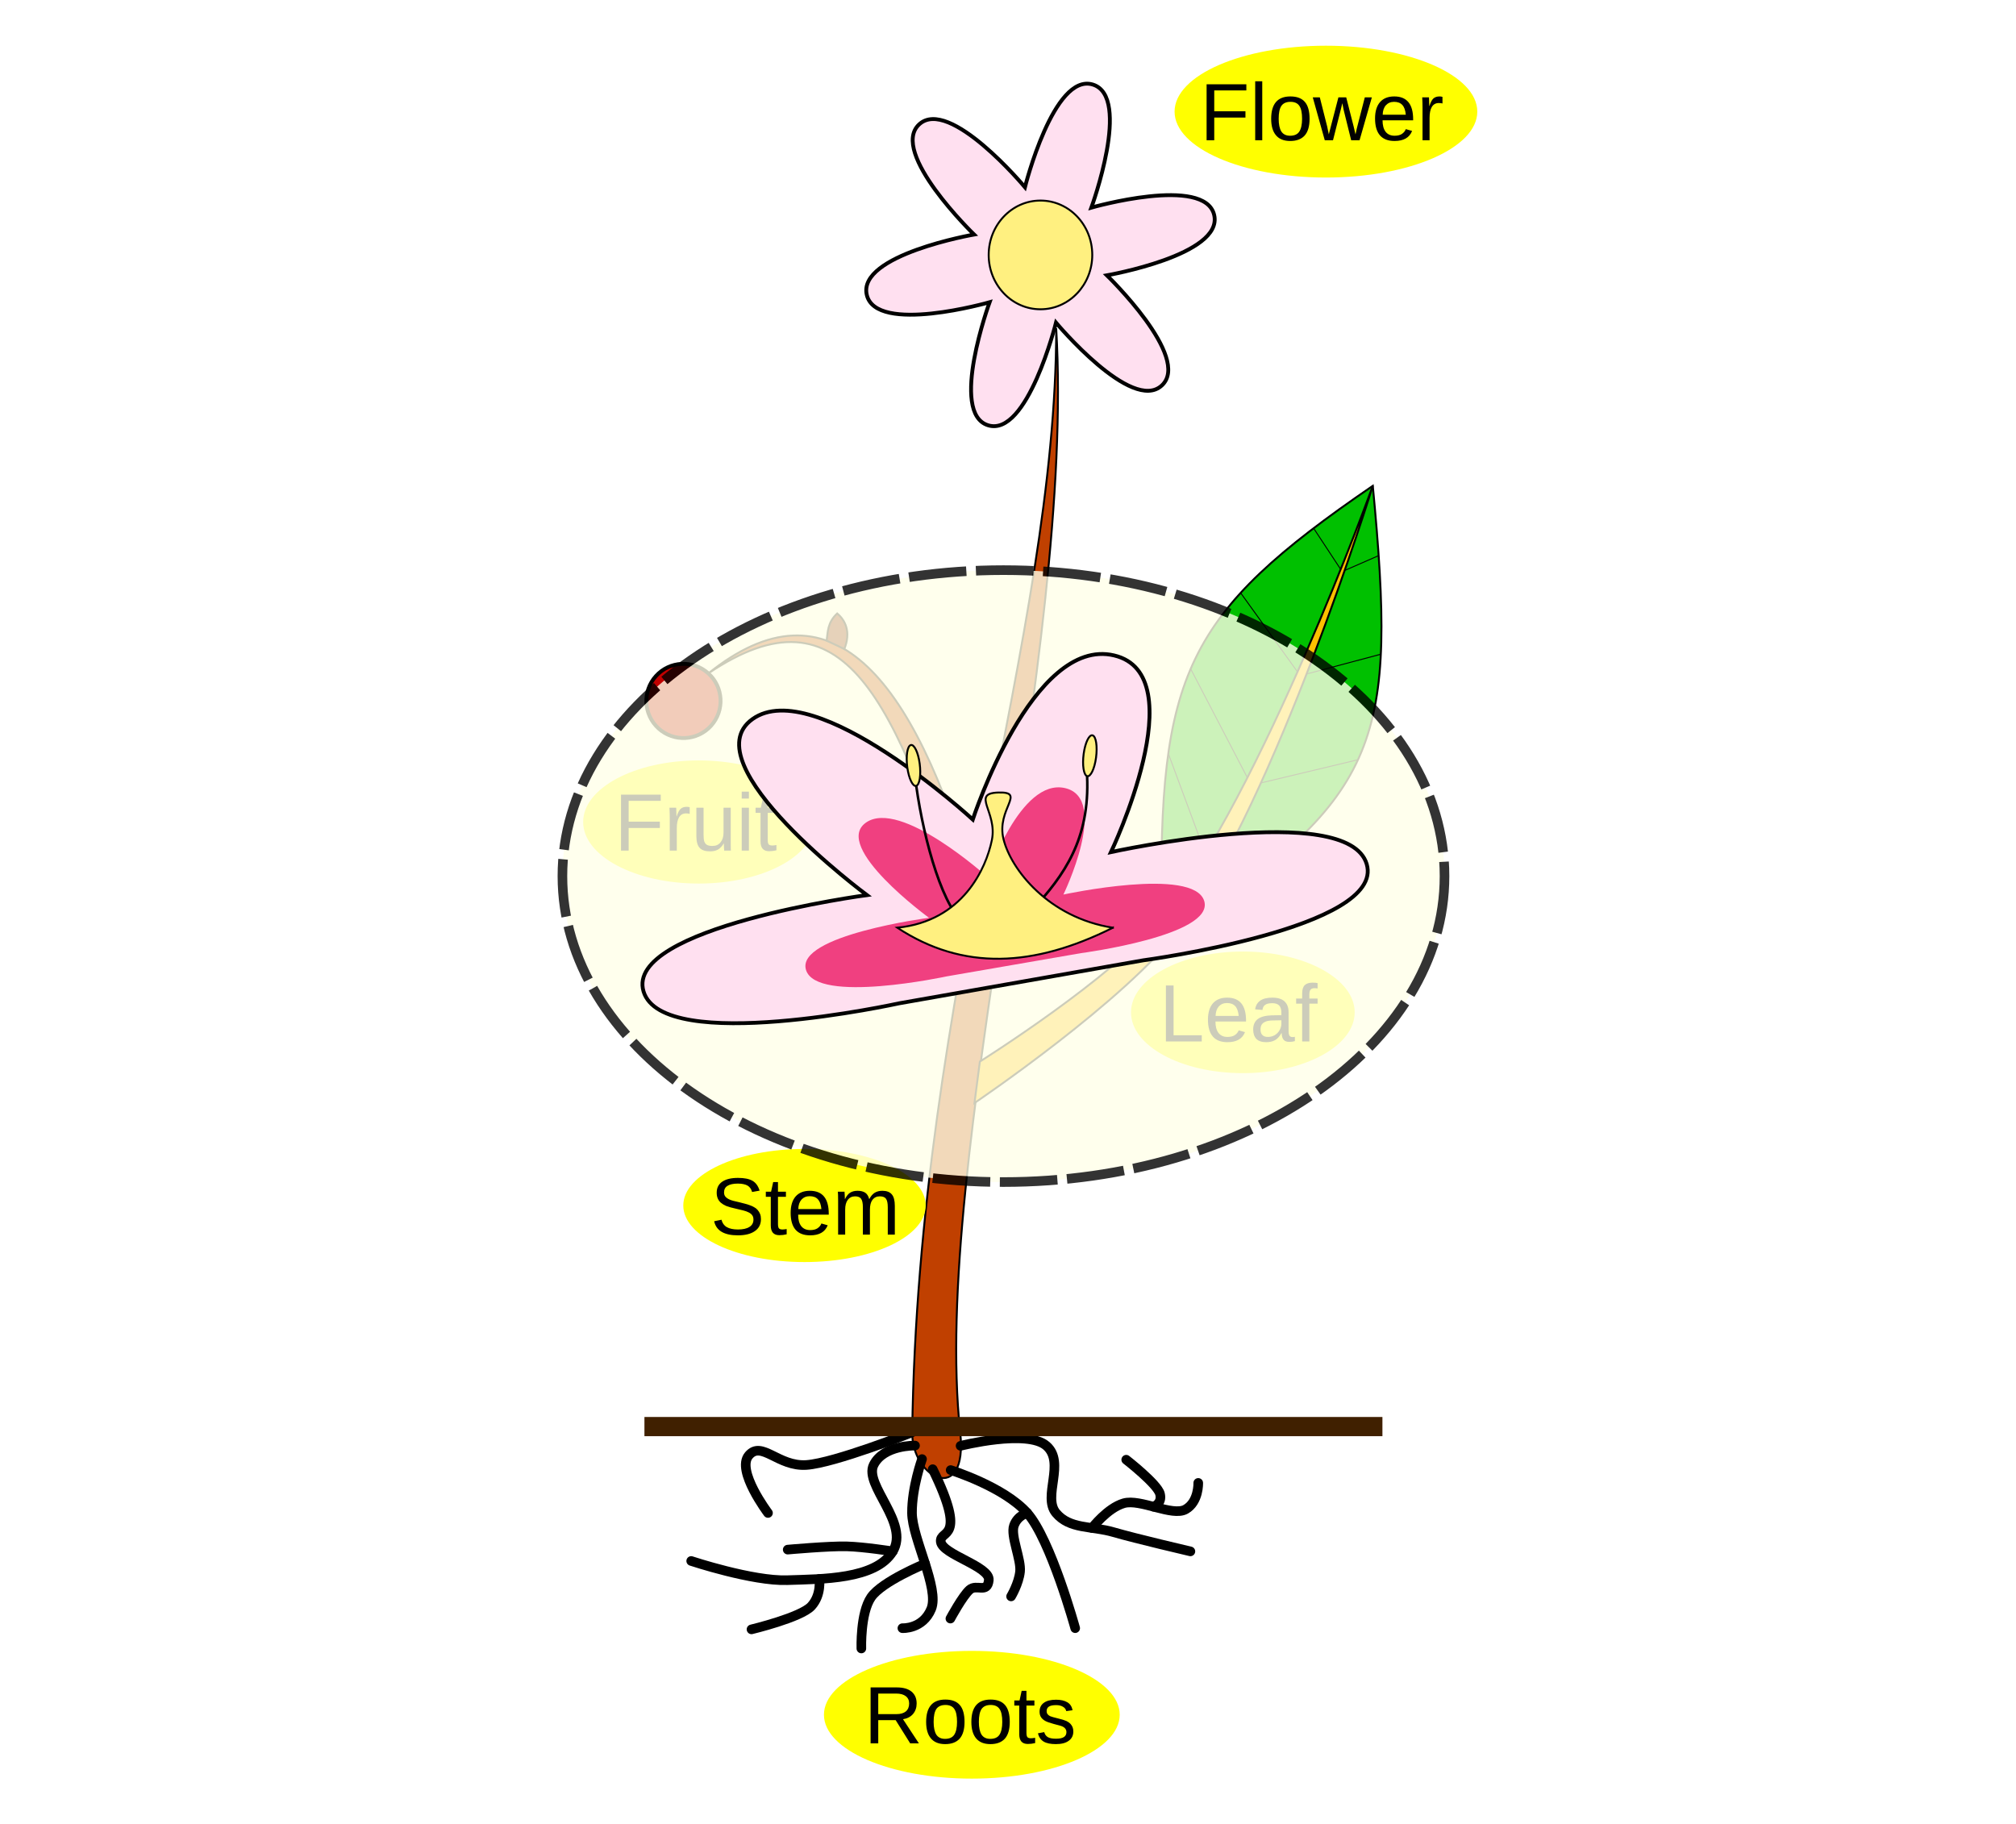
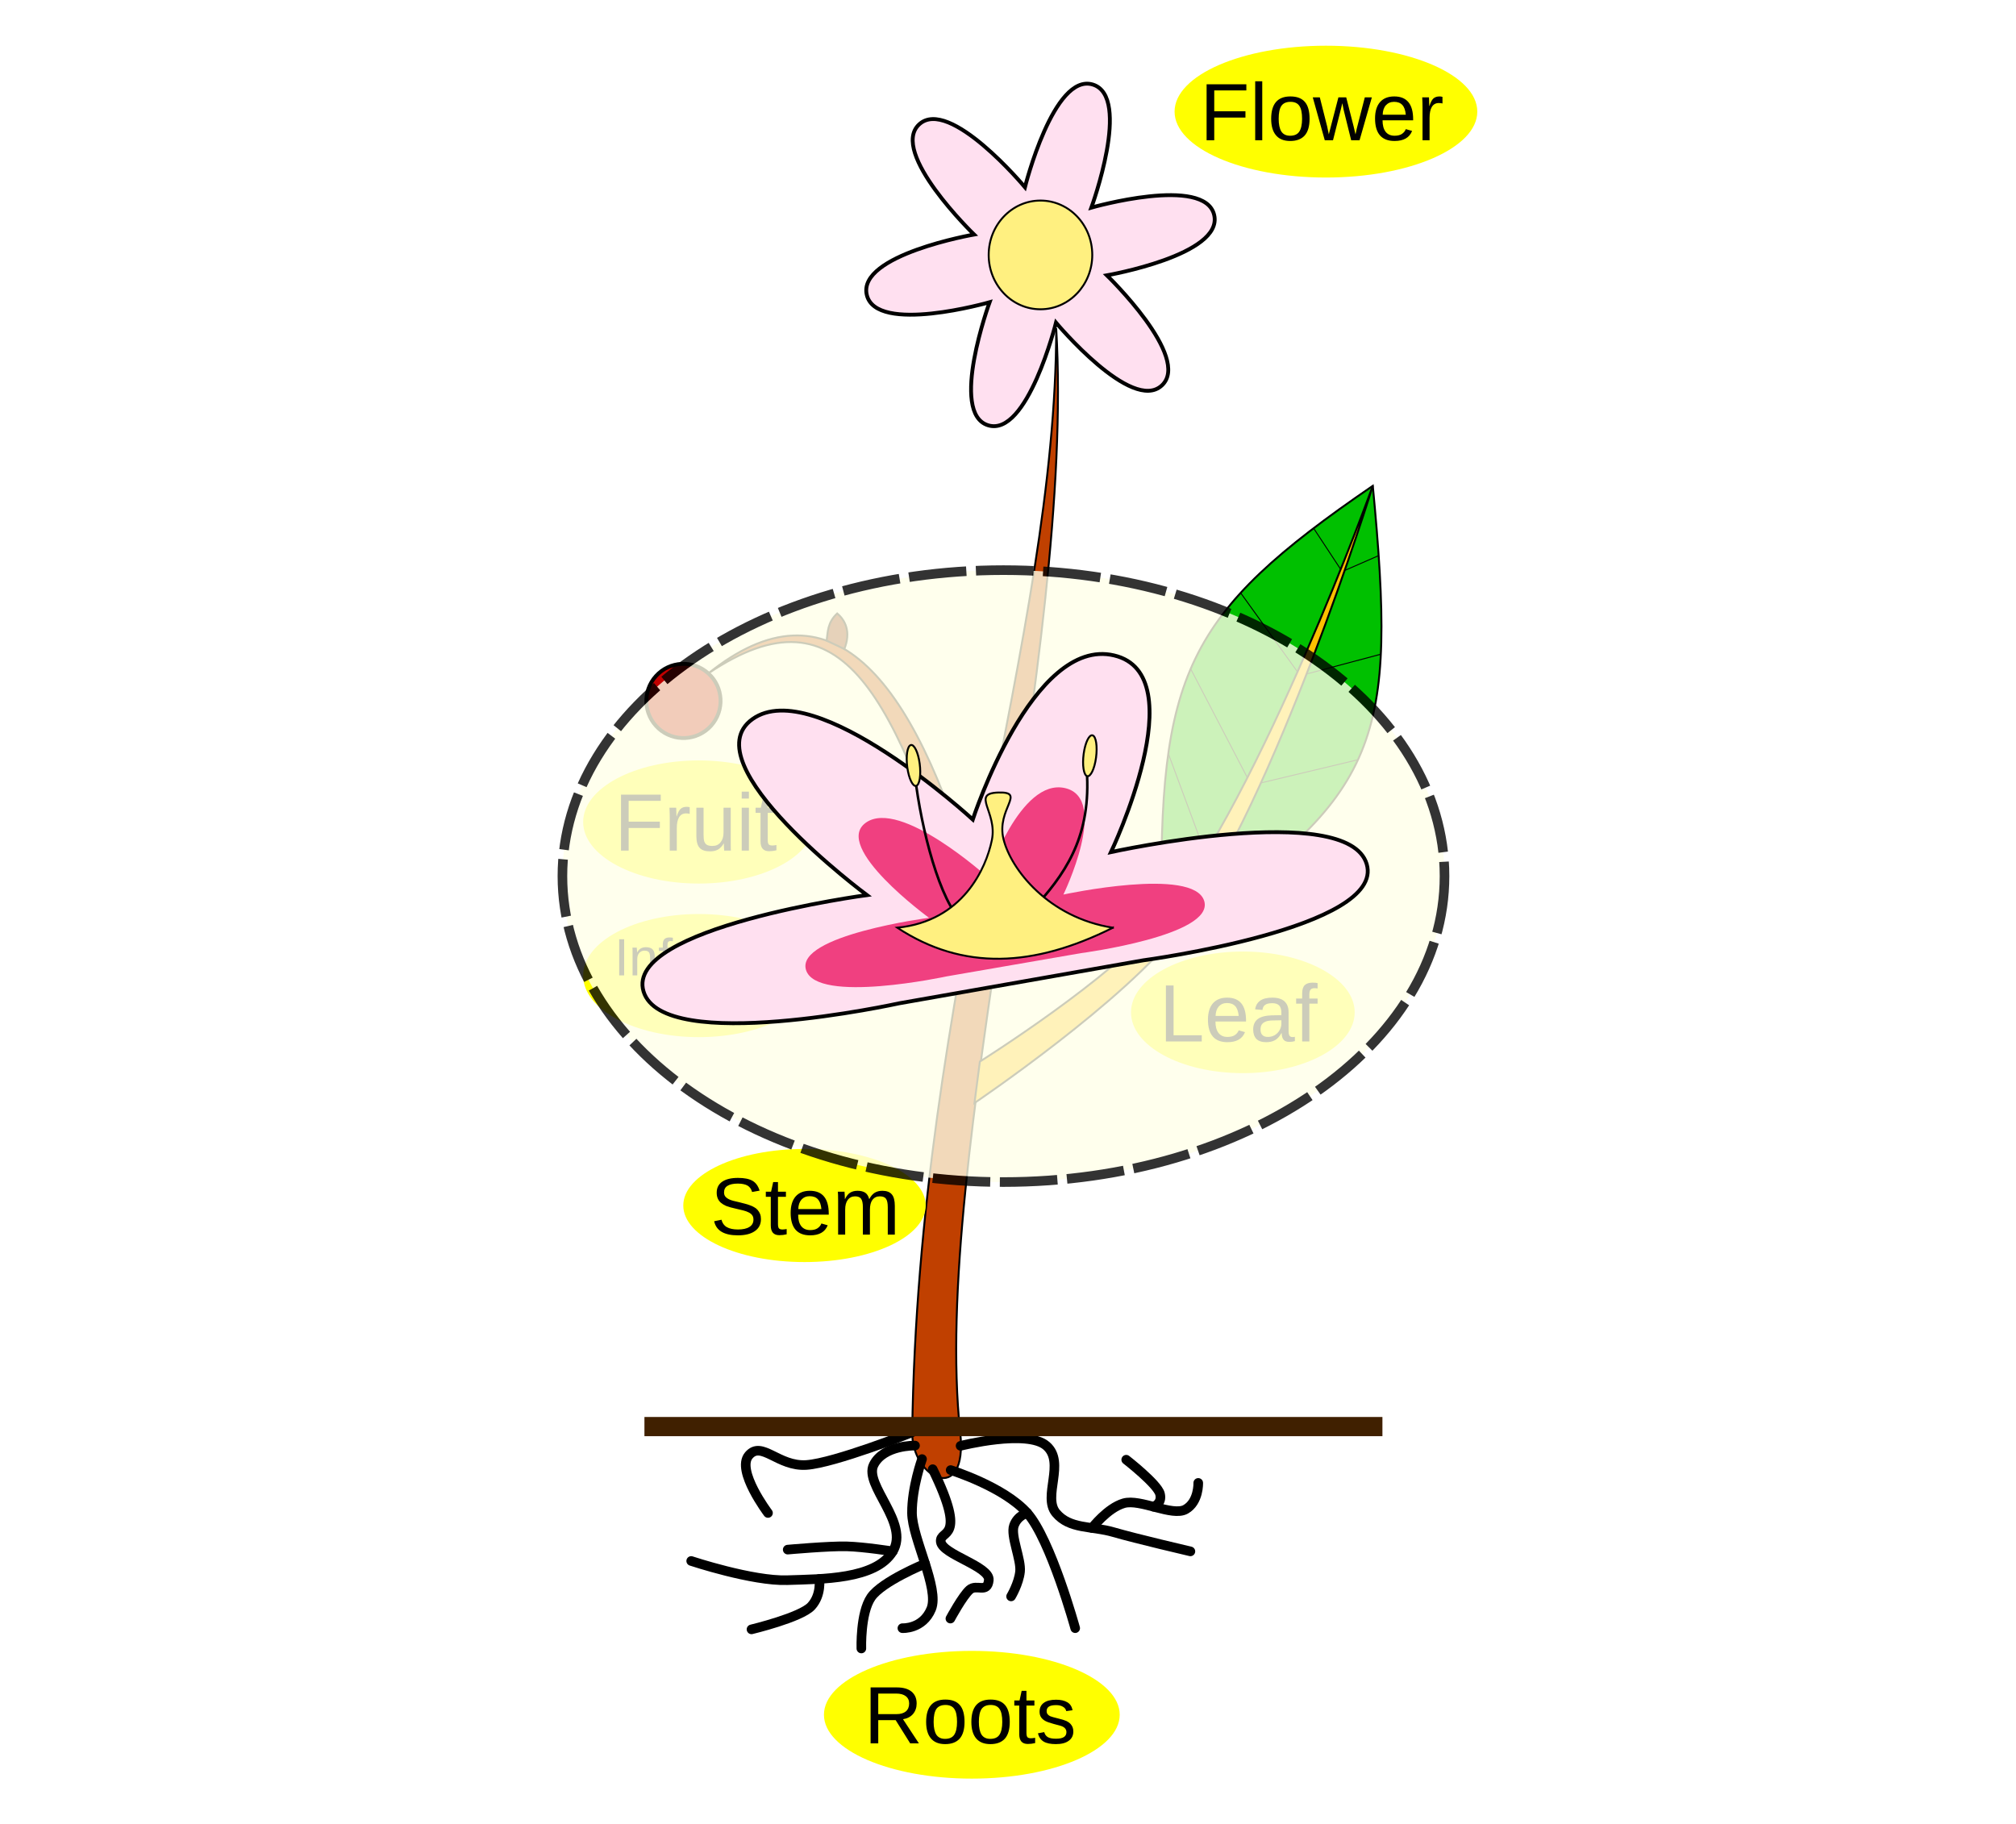
<svg xmlns="http://www.w3.org/2000/svg" id="svg11826" version="1.1" viewBox="0 0 210 190" height="190mm" width="210mm">
  <defs id="defs11820" />
  <g style="display:inline" id="layer1" transform="translate(0,-43.39169)">
    <path name="stem" id="path12375" class="brapi-entity" d="m 95.022,192.591 c 0.602,-45.987 15,-83 15,-115 2,34 -13.081,86.413 -10,115 0.832,7.723 -5.063,4.849 -5,5e-5 z" style="fill:#c04000;fill-opacity:1;fill-rule:evenodd;stroke:#000000;stroke-width:0.2;stroke-linecap:butt;stroke-linejoin:miter;stroke-miterlimit:4;stroke-dasharray:none;stroke-opacity:1" />
    <path name="branch" id="path820" class="brapi-entity" d="m 100.74,139.77 c -7.551,-23.585 -12.74,-35.783 -26.954,-26.23 12.604,-10.144 21.322,-0.055 27.701,22.201 z" style="opacity:1;vector-effect:none;fill:#c04000;fill-opacity:1;fill-rule:evenodd;stroke:#000000;stroke-width:0.2;stroke-linecap:butt;stroke-linejoin:miter;stroke-miterlimit:4;stroke-dasharray:none;stroke-dashoffset:0;stroke-opacity:1" />
    <path name="bud" id="path826" class="brapi-entity" d="m 86.111,110.127 c 0.121,-0.886 0.073,-1.884 1.096,-2.831 0.839,0.7 1.459,1.92 0.745,3.703 z" style="opacity:1;vector-effect:none;fill:#802000;fill-opacity:1;fill-rule:evenodd;stroke:#000000;stroke-width:0.2;stroke-linecap:butt;stroke-linejoin:miter;stroke-miterlimit:4;stroke-dasharray:none;stroke-dashoffset:0;stroke-opacity:1" />
    <path name="fruit" id="path842" class="brapi-entity" d="m 73.785,113.54 a 3.866,3.866 0 0 1 0.278,5.46 3.866,3.866 0 0 1 -5.46,0.278 3.866,3.866 0 0 1 -0.278,-5.46 3.866,3.866 0 0 1 5.46,-0.278 z" style="color:#000000;clip-rule:nonzero;display:inline;overflow:visible;visibility:visible;opacity:1;isolation:auto;mix-blend-mode:normal;color-interpolation:sRGB;color-interpolation-filters:linearRGB;solid-color:#000000;solid-opacity:1;vector-effect:none;fill:#c00000;fill-opacity:1;fill-rule:nonzero;stroke:#000000;stroke-width:0.4;stroke-linecap:butt;stroke-linejoin:miter;stroke-miterlimit:4;stroke-dasharray:none;stroke-dashoffset:0;stroke-opacity:1;marker:none;color-rendering:auto;image-rendering:auto;shape-rendering:auto;text-rendering:auto;enable-background:accumulate" />
    <g name="leaf" class="brapi-entity" id="g932">
      <path style="fill:#00c000;fill-opacity:1;fill-rule:evenodd;stroke:#000000;stroke-width:0.2;stroke-linecap:butt;stroke-linejoin:miter;stroke-miterlimit:4;stroke-dasharray:none;stroke-opacity:1" d="m 121,139 c -0.348,-25.492 2.437,-31.615 22,-45 2.501,26.309 0.984,32.323 -20,46" id="path824" />
      <path style="fill:none;fill-rule:evenodd;stroke:#000000;stroke-width:0.1;stroke-linecap:butt;stroke-linejoin:miter;stroke-miterlimit:4;stroke-dasharray:none;stroke-opacity:1" d="m 125.568,132.327 -3.871,-10.446" id="path845" />
      <path style="fill:none;fill-rule:evenodd;stroke:#000000;stroke-width:0.1;stroke-linecap:butt;stroke-linejoin:miter;stroke-miterlimit:4;stroke-dasharray:none;stroke-opacity:1" d="m 127.387,132.959 6.865,-1.227" id="path847" />
      <path style="fill:none;fill-rule:evenodd;stroke:#000000;stroke-width:0.1;stroke-linecap:butt;stroke-linejoin:miter;stroke-miterlimit:4;stroke-dasharray:none;stroke-opacity:1" d="m 129.935,124.406 -5.906,-11.341" id="path849" />
      <path style="fill:none;fill-rule:evenodd;stroke:#000000;stroke-width:0.1;stroke-linecap:butt;stroke-linejoin:miter;stroke-miterlimit:4;stroke-dasharray:none;stroke-opacity:1" d="m 131.345,124.949 10.115,-2.417" id="path851" />
      <path style="fill:none;fill-rule:evenodd;stroke:#000000;stroke-width:0.1;stroke-linecap:butt;stroke-linejoin:miter;stroke-miterlimit:4;stroke-dasharray:none;stroke-opacity:1" d="m 135.157,113.379 -5.924,-8.226" id="path853" />
      <path style="fill:none;fill-rule:evenodd;stroke:#000000;stroke-width:0.1;stroke-linecap:butt;stroke-linejoin:miter;stroke-miterlimit:4;stroke-dasharray:none;stroke-opacity:1" d="m 136.101,113.602 7.736,-2.061" id="path855" />
      <path style="fill:none;fill-rule:evenodd;stroke:#000000;stroke-width:0.1;stroke-linecap:butt;stroke-linejoin:miter;stroke-miterlimit:4;stroke-dasharray:none;stroke-opacity:1" d="m 139.655,102.7 -2.821,-4.283" id="path857" />
      <path style="fill:none;fill-rule:evenodd;stroke:#000000;stroke-width:0.1;stroke-linecap:butt;stroke-linejoin:miter;stroke-miterlimit:4;stroke-dasharray:none;stroke-opacity:1" d="m 140.07,102.818 3.541,-1.547" id="path859" />
    </g>
    <path name="petiole" id="path822" class="brapi-entity" d="m 102.07,153.977 c 0,0 13.883,-8.711 18.93,-14.977 10.474,-13.003 22,-45 22,-45 0,0 -10.044,32.568 -20,46 -5.602,7.558 -21.493,18.295 -21.493,18.295 z" style="fill:#ffc000;fill-opacity:1;fill-rule:evenodd;stroke:#000000;stroke-width:0.2;stroke-linecap:butt;stroke-linejoin:miter;stroke-miterlimit:4;stroke-dasharray:none;stroke-opacity:1" />
    <g name="roots" class="brapi-entity" id="g921">
      <path style="fill:none;fill-rule:evenodd;stroke:#000000;stroke-width:1;stroke-linecap:round;stroke-linejoin:round;stroke-miterlimit:4;stroke-dasharray:none;stroke-opacity:1" d="m 95.316,193.979 c 0,0 -3.288,-0.07 -4.316,2.021 -1.029,2.092 3.776,6.057 2,9 -1.776,2.943 -7.402,2.876 -11,3 -3.598,0.124 -10,-2 -10,-2" id="path828" />
      <path style="fill:none;fill-rule:evenodd;stroke:#000000;stroke-width:1;stroke-linecap:round;stroke-linejoin:round;stroke-miterlimit:4;stroke-dasharray:none;stroke-opacity:1" d="m 97.156,196.439 c 3.707,7.579 0.678,6.227 0.844,7.561 0.167,1.333 5.152,2.568 5,4 -0.152,1.432 -1.27,0.356 -2,1 -0.73,0.644 -2,3 -2,3" id="path830" />
      <path style="fill:none;fill-rule:evenodd;stroke:#000000;stroke-width:1;stroke-linecap:round;stroke-linejoin:round;stroke-miterlimit:4;stroke-dasharray:none;stroke-opacity:1" d="m 100.061,194.005 c 0,0 6.923,-1.753 8.939,-0.005 2.016,1.748 -0.431,5.286 1,7 1.431,1.714 3.668,1.321 6,2 2.332,0.679 8,2 8,2" id="path832" />
      <path style="fill:none;fill-rule:evenodd;stroke:#000000;stroke-width:1;stroke-linecap:round;stroke-linejoin:round;stroke-miterlimit:4;stroke-dasharray:none;stroke-opacity:1" d="m 99.028,196.532 c 0,0 5.519,1.712 7.972,4.468 2.453,2.756 5,12 5,12" id="path834" />
      <path style="fill:none;fill-rule:evenodd;stroke:#000000;stroke-width:1;stroke-linecap:round;stroke-linejoin:round;stroke-miterlimit:4;stroke-dasharray:none;stroke-opacity:1" d="m 96.045,195.385 c 0,0 -1.063,2.963 -1.045,5.615 0.018,2.651 2.88,7.875 2,10 -0.88,2.125 -3,2 -3,2" id="path836" />
      <path style="fill:none;fill-rule:evenodd;stroke:#000000;stroke-width:1;stroke-linecap:round;stroke-linejoin:round;stroke-miterlimit:4;stroke-dasharray:none;stroke-opacity:1" d="m 95.022,192.591 c 0,0 -8.092,3.211 -11.022,3.409 -2.93,0.198 -4.657,-2.572 -6,-1 -1.343,1.572 2,6 2,6" id="path838" />
      <path style="fill:none;fill-rule:evenodd;stroke:#000000;stroke-width:1;stroke-linecap:round;stroke-linejoin:round;stroke-miterlimit:4;stroke-dasharray:none;stroke-opacity:1" d="m 78.281,213.124 c 0,0 5.143,-1.233 6.23,-2.416 1.087,-1.183 0.832,-2.837 0.832,-2.837" id="path861" />
      <path style="fill:none;fill-rule:evenodd;stroke:#000000;stroke-width:1;stroke-linecap:round;stroke-linejoin:round;stroke-miterlimit:4;stroke-dasharray:none;stroke-opacity:1" d="m 93,205 c 0,0 -2.971,-0.473 -4.801,-0.522 -1.83,-0.049 -6.146,0.339 -6.146,0.339" id="path863" />
      <path style="fill:none;fill-rule:evenodd;stroke:#000000;stroke-width:1;stroke-linecap:round;stroke-linejoin:round;stroke-miterlimit:4;stroke-dasharray:none;stroke-opacity:1" d="m 96.366,206.289 c 0,0 -4.487,1.831 -5.625,3.487 -1.138,1.656 -1.017,5.34 -1.017,5.34" id="path865" />
      <path style="fill:none;fill-rule:evenodd;stroke:#000000;stroke-width:1;stroke-linecap:round;stroke-linejoin:round;stroke-miterlimit:4;stroke-dasharray:none;stroke-opacity:1" d="m 107,201 c 0,0 -1.009,0.257 -1.382,1.317 -0.373,1.06 0.771,3.533 0.636,4.789 -0.135,1.256 -0.932,2.585 -0.932,2.585" id="path867" />
      <path style="fill:none;fill-rule:evenodd;stroke:#000000;stroke-width:1;stroke-linecap:round;stroke-linejoin:round;stroke-miterlimit:4;stroke-dasharray:none;stroke-opacity:1" d="m 113.756,202.565 c 0,0 1.598,-2.084 3.305,-2.579 1.707,-0.495 5.059,1.416 6.442,0.636 1.383,-0.78 1.314,-2.755 1.314,-2.755" id="path869" />
      <path style="fill:none;fill-rule:evenodd;stroke:#000000;stroke-width:1;stroke-linecap:round;stroke-linejoin:round;stroke-miterlimit:4;stroke-dasharray:none;stroke-opacity:1" d="m 120.155,200.346 c 0,0 0.94,-0.306 0.678,-1.335 -0.262,-1.028 -3.518,-3.56 -3.518,-3.56" id="path871" />
    </g>
    <g class="brapi-entity" name="flower" id="g949">
      <path style="color:#000000;clip-rule:nonzero;display:inline;overflow:visible;visibility:visible;opacity:1;isolation:auto;mix-blend-mode:normal;color-interpolation:sRGB;color-interpolation-filters:linearRGB;solid-color:#000000;solid-opacity:1;vector-effect:none;fill:#ffe0f0;fill-opacity:1;fill-rule:nonzero;stroke:#000000;stroke-width:0.4;stroke-linecap:butt;stroke-linejoin:miter;stroke-miterlimit:4;stroke-dasharray:none;stroke-dashoffset:0;stroke-opacity:1;marker:none;color-rendering:auto;image-rendering:auto;shape-rendering:auto;text-rendering:auto;enable-background:accumulate" d="M 121.025,83.544 C 117.895,86.454 110,77 110,77 c 0,0 -2.986,11.95 -7.071,10.695 -4.085,-1.255 0.155,-12.82 0.155,-12.82 0,0 -11.842,3.389 -12.797,-0.777 -0.955,-4.165 11.18,-6.276 11.18,-6.276 0,0 -8.856,-8.561 -5.726,-11.471 3.13,-2.91 11.025,6.544 11.025,6.544 0,0 2.986,-11.95 7.071,-10.695 4.085,1.255 -0.155,12.82 -0.155,12.82 0,0 11.842,-3.389 12.797,0.777 0.955,4.165 -11.18,6.276 -11.18,6.276 0,0 8.856,8.561 5.726,11.471 z" id="path815" />
      <path id="path892" d="m 113.778,69.947 a 5.395,5.663 0 0 1 -5.395,5.663 5.395,5.663 0 0 1 -5.395,-5.663 5.395,5.663 0 0 1 5.395,-5.663 5.395,5.663 0 0 1 5.395,5.663 z" style="color:#000000;clip-rule:nonzero;display:inline;overflow:visible;visibility:visible;opacity:1;isolation:auto;mix-blend-mode:normal;color-interpolation:sRGB;color-interpolation-filters:linearRGB;solid-color:#000000;solid-opacity:1;vector-effect:none;fill:#fff080;fill-opacity:1;fill-rule:nonzero;stroke:#000000;stroke-width:0.2;stroke-linecap:butt;stroke-linejoin:miter;stroke-miterlimit:4;stroke-dasharray:none;stroke-dashoffset:0;stroke-opacity:1;marker:none;color-rendering:auto;image-rendering:auto;shape-rendering:auto;text-rendering:auto;enable-background:accumulate" />
    </g>
    <path id="path12373" d="M 67.129,192 H 144.003" style="fill:none;fill-rule:evenodd;stroke:#402000;stroke-width:2;stroke-linecap:butt;stroke-linejoin:miter;stroke-miterlimit:4;stroke-dasharray:none;stroke-opacity:1" />
-     <g class="brapi-entity" name="flower" id="g1125">
+     <g name="flower" id="g1125">
      <ellipse class="brapi-transparent" style="color:#000000;clip-rule:nonzero;display:inline;overflow:visible;visibility:visible;opacity:1;isolation:auto;mix-blend-mode:normal;color-interpolation:sRGB;color-interpolation-filters:linearRGB;solid-color:#000000;solid-opacity:1;vector-effect:none;fill:#ffff00;fill-opacity:1;fill-rule:nonzero;stroke:none;stroke-width:2;stroke-linecap:butt;stroke-linejoin:miter;stroke-miterlimit:4;stroke-dasharray:none;stroke-dashoffset:0;stroke-opacity:1;marker:none;color-rendering:auto;image-rendering:auto;shape-rendering:auto;text-rendering:auto;enable-background:accumulate" id="path1120" cx="138.118" cy="55.019" rx="15.766" ry="6.866" />
      <text xml:space="preserve" style="font-style:normal;font-variant:normal;font-weight:normal;font-stretch:normal;font-size:4.939px;line-height:125%;font-family:Arial;-inkscape-font-specification:Arial;letter-spacing:0px;word-spacing:0px;fill:#000000;fill-opacity:1;stroke:none;stroke-width:0.265px;stroke-linecap:butt;stroke-linejoin:miter;stroke-opacity:1" x="125" y="58" id="text953">
        <tspan id="tspan951" x="125" y="58" style="font-size:8.467px;stroke-width:0.265px">Flower</tspan>
      </text>
    </g>
-     <g name="fruit" class="brapi-entity" id="g1162">
+     <g name="fruit" id="g1162">
      <ellipse class="brapi-transparent" style="color:#000000;clip-rule:nonzero;display:inline;overflow:visible;visibility:visible;opacity:1;isolation:auto;mix-blend-mode:normal;color-interpolation:sRGB;color-interpolation-filters:linearRGB;solid-color:#000000;solid-opacity:1;vector-effect:none;fill:#ffff00;fill-opacity:1;fill-rule:nonzero;stroke:none;stroke-width:2;stroke-linecap:butt;stroke-linejoin:miter;stroke-miterlimit:4;stroke-dasharray:none;stroke-dashoffset:0;stroke-opacity:1;marker:none;color-rendering:auto;image-rendering:auto;shape-rendering:auto;text-rendering:auto;enable-background:accumulate" id="path1155" cx="72.793" cy="129.019" rx="12.048" ry="6.413" />
      <text xml:space="preserve" style="font-style:normal;font-variant:normal;font-weight:normal;font-stretch:normal;font-size:4.939px;line-height:125%;font-family:Arial;-inkscape-font-specification:Arial;letter-spacing:0px;word-spacing:0px;fill:#000000;fill-opacity:1;stroke:none;stroke-width:0.265px;stroke-linecap:butt;stroke-linejoin:miter;stroke-opacity:1" x="64" y="132" id="text953-4">
        <tspan id="tspan951-9" x="64" y="132" style="font-size:8.467px;stroke-width:0.265px">Fruit</tspan>
      </text>
    </g>
-     <g name="root" class="brapi-entity" id="g1179">
+     <g name="infructescence" class="brapi-entity" id="g11620">
+       <ellipse class="brapi-transparent" style="color:#000000;clip-rule:nonzero;display:inline;overflow:visible;visibility:visible;opacity:1;isolation:auto;mix-blend-mode:normal;color-interpolation:sRGB;color-interpolation-filters:linearRGB;solid-color:#000000;solid-opacity:1;vector-effect:none;fill:#ffff00;fill-opacity:1;fill-rule:nonzero;stroke:none;stroke-width:2;stroke-linecap:butt;stroke-linejoin:miter;stroke-miterlimit:4;stroke-dasharray:none;stroke-dashoffset:0;stroke-opacity:1;marker:none;color-rendering:auto;image-rendering:auto;shape-rendering:auto;text-rendering:auto;enable-background:accumulate" id="path1155" cx="72.793" cy="145.019" rx="12.048" ry="6.413" />
+       <text xml:space="preserve" style="font-style:normal;font-variant:normal;font-weight:normal;font-stretch:normal;font-size:4.939px;line-height:125%;font-family:Arial;-inkscape-font-specification:Arial;letter-spacing:0px;word-spacing:0px;fill:#000000;fill-opacity:1;stroke:none;stroke-width:0.265px;stroke-linecap:butt;stroke-linejoin:miter;stroke-opacity:1" x="64" y="152" id="text953-4">
+         <tspan id="tspan951-9" x="64" y="145" style="font-size:5.467px;stroke-width:0.265px">Infructescence</tspan>
+       </text>
+     </g>
+     <g name="root" id="g1179">
      <ellipse class="brapi-transparent" style="color:#000000;clip-rule:nonzero;display:inline;overflow:visible;visibility:visible;opacity:1;isolation:auto;mix-blend-mode:normal;color-interpolation:sRGB;color-interpolation-filters:linearRGB;solid-color:#000000;solid-opacity:1;vector-effect:none;fill:#ffff00;fill-opacity:1;fill-rule:nonzero;stroke:none;stroke-width:2;stroke-linecap:butt;stroke-linejoin:miter;stroke-miterlimit:4;stroke-dasharray:none;stroke-dashoffset:0;stroke-opacity:1;marker:none;color-rendering:auto;image-rendering:auto;shape-rendering:auto;text-rendering:auto;enable-background:accumulate" id="path1174" cx="101.232" cy="222.019" rx="15.404" ry="6.653" />
      <text xml:space="preserve" style="font-style:normal;font-variant:normal;font-weight:normal;font-stretch:normal;font-size:4.939px;line-height:125%;font-family:Arial;-inkscape-font-specification:Arial;letter-spacing:0px;word-spacing:0px;fill:#000000;fill-opacity:1;stroke:none;stroke-width:0.265px;stroke-linecap:butt;stroke-linejoin:miter;stroke-opacity:1" x="90" y="225" id="text953-6">
        <tspan id="tspan951-4" x="90" y="225" style="font-size:8.467px;stroke-width:0.265px">Roots</tspan>
      </text>
    </g>
-     <g name="leaf" class="brapi-entity" id="g1172">
+     <g name="leaf" id="g1172">
      <ellipse class="brapi-transparent" style="color:#000000;clip-rule:nonzero;display:inline;overflow:visible;visibility:visible;opacity:1;isolation:auto;mix-blend-mode:normal;color-interpolation:sRGB;color-interpolation-filters:linearRGB;solid-color:#000000;solid-opacity:1;vector-effect:none;fill:#ffff00;fill-opacity:1;fill-rule:nonzero;stroke:none;stroke-width:2;stroke-linecap:butt;stroke-linejoin:miter;stroke-miterlimit:4;stroke-dasharray:none;stroke-dashoffset:0;stroke-opacity:1;marker:none;color-rendering:auto;image-rendering:auto;shape-rendering:auto;text-rendering:auto;enable-background:accumulate" id="path1151" cx="129.463" cy="148.848" rx="11.65" ry="6.334" />
      <text xml:space="preserve" style="font-style:normal;font-variant:normal;font-weight:normal;font-stretch:normal;font-size:4.939px;line-height:125%;font-family:Arial;-inkscape-font-specification:Arial;letter-spacing:0px;word-spacing:0px;fill:#000000;fill-opacity:1;stroke:none;stroke-width:0.265px;stroke-linecap:butt;stroke-linejoin:miter;stroke-opacity:1" x="120.76" y="151.88" id="text953-62">
        <tspan id="tspan951-1" x="120.76" y="151.88" style="font-size:8.467px;stroke-width:0.265px">Leaf</tspan>
      </text>
    </g>
-     <g name="stem" class="brapi-entity" id="g1167">
+     <g name="stem" id="g1167">
      <ellipse class="brapi-transparent" style="color:#000000;clip-rule:nonzero;display:inline;overflow:visible;visibility:visible;opacity:1;isolation:auto;mix-blend-mode:normal;color-interpolation:sRGB;color-interpolation-filters:linearRGB;solid-color:#000000;solid-opacity:1;vector-effect:none;fill:#ffff00;fill-opacity:1;fill-rule:nonzero;stroke:none;stroke-width:2;stroke-linecap:butt;stroke-linejoin:miter;stroke-miterlimit:4;stroke-dasharray:none;stroke-dashoffset:0;stroke-opacity:1;marker:none;color-rendering:auto;image-rendering:auto;shape-rendering:auto;text-rendering:auto;enable-background:accumulate" id="path1157" cx="83.802" cy="168.97" rx="12.627" ry="5.892" />
      <text xml:space="preserve" style="font-style:normal;font-variant:normal;font-weight:normal;font-stretch:normal;font-size:4.939px;line-height:125%;font-family:Arial;-inkscape-font-specification:Arial;letter-spacing:0px;word-spacing:0px;fill:#000000;fill-opacity:1;stroke:none;stroke-width:0.265px;stroke-linecap:butt;stroke-linejoin:miter;stroke-opacity:1" x="74" y="172" id="text953-7">
        <tspan id="tspan951-7" x="74" y="172" style="font-size:8.467px;stroke-width:0.265px">Stem</tspan>
      </text>
    </g>
  </g>
  <g class="brapi-zoomable" name="flower" style="display:inline" id="layer2" transform="translate(0,-43.39169)">
    <ellipse ry="31.872" rx="45.943" cy="134.655" cx="104.528" id="path1181" style="color:#000000;clip-rule:nonzero;display:inline;overflow:visible;visibility:visible;opacity:0.8;isolation:auto;mix-blend-mode:normal;color-interpolation:sRGB;color-interpolation-filters:linearRGB;solid-color:#000000;solid-opacity:1;vector-effect:none;fill:#ffffe9;fill-opacity:1;fill-rule:nonzero;stroke:#000000;stroke-width:1;stroke-linecap:butt;stroke-linejoin:miter;stroke-miterlimit:4;stroke-dasharray:6, 1;stroke-dashoffset:0;stroke-opacity:1;marker:none;color-rendering:auto;image-rendering:auto;shape-rendering:auto;text-rendering:auto;enable-background:accumulate" />
    <g name="petal" class="brapi-entity" id="g894">
      <path style="color:#000000;clip-rule:nonzero;display:inline;overflow:visible;visibility:visible;opacity:1;isolation:auto;mix-blend-mode:normal;color-interpolation:sRGB;color-interpolation-filters:linearRGB;solid-color:#000000;solid-opacity:1;vector-effect:none;fill:#ffe0f0;fill-opacity:1;fill-rule:nonzero;stroke:#000000;stroke-width:0.4;stroke-linecap:butt;stroke-linejoin:miter;stroke-miterlimit:4;stroke-dasharray:none;stroke-dashoffset:0;stroke-opacity:1;marker:none;color-rendering:auto;image-rendering:auto;shape-rendering:auto;text-rendering:auto;enable-background:accumulate" d="m 93.669,147.906 c 0,0 -24.647,5.416 -26.636,-1.241 -1.989,-6.657 23.269,-10.031 23.269,-10.031 0,0 -18.432,-13.682 -11.918,-18.333 6.514,-4.651 22.947,10.458 22.947,10.458 0,0 6.215,-19.098 14.718,-17.092 8.502,2.006 -0.322,20.489 -0.322,20.489 0,0 24.647,-5.416 26.636,1.241 1.989,6.657 -23.269,10.031 -23.269,10.031 z" id="path815-5" />
      <path style="color:#000000;clip-rule:nonzero;display:inline;overflow:visible;visibility:visible;opacity:1;isolation:auto;mix-blend-mode:normal;color-interpolation:sRGB;color-interpolation-filters:linearRGB;solid-color:#000000;solid-opacity:1;vector-effect:none;fill:#f04080;fill-opacity:1;fill-rule:nonzero;stroke:none;stroke-width:0.4;stroke-linecap:butt;stroke-linejoin:miter;stroke-miterlimit:4;stroke-dasharray:none;stroke-dashoffset:0;stroke-opacity:1;marker:none;color-rendering:auto;image-rendering:auto;shape-rendering:auto;text-rendering:auto;enable-background:accumulate" d="m 98.625,145.1 c 0,0 -13.572,2.931 -14.667,-0.672 -1.095,-3.602 12.813,-5.428 12.813,-5.428 0,0 -10.15,-7.404 -6.563,-9.92 3.587,-2.517 12.636,5.659 12.636,5.659 0,0 3.423,-10.334 8.105,-9.249 4.682,1.086 -0.177,11.087 -0.177,11.087 0,0 13.572,-2.931 14.667,0.672 1.095,3.602 -12.813,5.428 -12.813,5.428 z" id="path815-5-1" />
    </g>
    <g name="stamen" class="brapi-entity" id="g908">
      <g id="g920">
        <path style="color:#000000;clip-rule:nonzero;display:inline;overflow:visible;visibility:visible;opacity:1;isolation:auto;mix-blend-mode:normal;color-interpolation:sRGB;color-interpolation-filters:linearRGB;solid-color:#000000;solid-opacity:1;vector-effect:none;fill:#fff080;fill-opacity:1;fill-rule:nonzero;stroke:#000000;stroke-width:0.2;stroke-linecap:butt;stroke-linejoin:miter;stroke-miterlimit:4;stroke-dasharray:none;stroke-dashoffset:0;stroke-opacity:1;marker:none;color-rendering:auto;image-rendering:auto;shape-rendering:auto;text-rendering:auto;enable-background:accumulate" d="m 95.799,122.933 c 0.158,1.172 -0.002,2.211 -0.358,2.32 -0.356,0.109 -0.773,-0.753 -0.931,-1.926 -0.158,-1.172 0.002,-2.211 0.358,-2.32 0.356,-0.109 0.773,0.753 0.931,1.926 z" id="path892-6-6" />
        <path style="fill:none;fill-rule:evenodd;stroke:#000000;stroke-width:0.265px;stroke-linecap:butt;stroke-linejoin:miter;stroke-opacity:1" d="m 95.441,125.253 c 0.816,5.817 2.875,13.178 5.299,14.518" id="path1081" />
      </g>
      <g id="g914">
        <path style="color:#000000;clip-rule:nonzero;display:inline;overflow:visible;visibility:visible;opacity:1;isolation:auto;mix-blend-mode:normal;color-interpolation:sRGB;color-interpolation-filters:linearRGB;solid-color:#000000;solid-opacity:1;vector-effect:none;fill:#fff080;fill-opacity:1;fill-rule:nonzero;stroke:#000000;stroke-width:0.2;stroke-linecap:butt;stroke-linejoin:miter;stroke-miterlimit:4;stroke-dasharray:none;stroke-dashoffset:0;stroke-opacity:1;marker:none;color-rendering:auto;image-rendering:auto;shape-rendering:auto;text-rendering:auto;enable-background:accumulate" d="m 112.882,121.921 c -0.158,1.172 0.002,2.211 0.358,2.32 0.356,0.109 0.773,-0.753 0.931,-1.926 0.158,-1.172 -0.002,-2.211 -0.358,-2.32 -0.356,-0.109 -0.773,0.753 -0.931,1.926 z" id="path892-6-6-8" />
        <path style="fill:none;fill-rule:evenodd;stroke:#000000;stroke-width:0.265px;stroke-linecap:butt;stroke-linejoin:miter;stroke-opacity:1" d="m 113.24,124.24 c 0.292,6.585 -2.377,10.319 -5.702,13.934" id="path1083" />
      </g>
    </g>
    <path style="color:#000000;clip-rule:nonzero;display:inline;overflow:visible;visibility:visible;opacity:1;isolation:auto;mix-blend-mode:normal;color-interpolation:sRGB;color-interpolation-filters:linearRGB;solid-color:#000000;solid-opacity:1;vector-effect:none;fill:#fff080;fill-opacity:1;fill-rule:nonzero;stroke:#000000;stroke-width:0.2;stroke-linecap:butt;stroke-linejoin:miter;stroke-miterlimit:4;stroke-dasharray:none;stroke-dashoffset:0;stroke-opacity:1;marker:none;color-rendering:auto;image-rendering:auto;shape-rendering:auto;text-rendering:auto;enable-background:accumulate" d="m 115.928,140.031 c -8.232,4.113 -15.599,4.512 -22.459,0 6.839,-0.683 9.254,-6.199 9.852,-9.134 0.598,-2.936 -2.222,-4.867 0.691,-4.948 2.913,-0.082 -0.245,1.708 0.518,4.851 0.763,3.143 4.681,8.182 11.398,9.232 z" id="path892-6" class="brapi-entity" name="pistil" />
  </g>
</svg>
